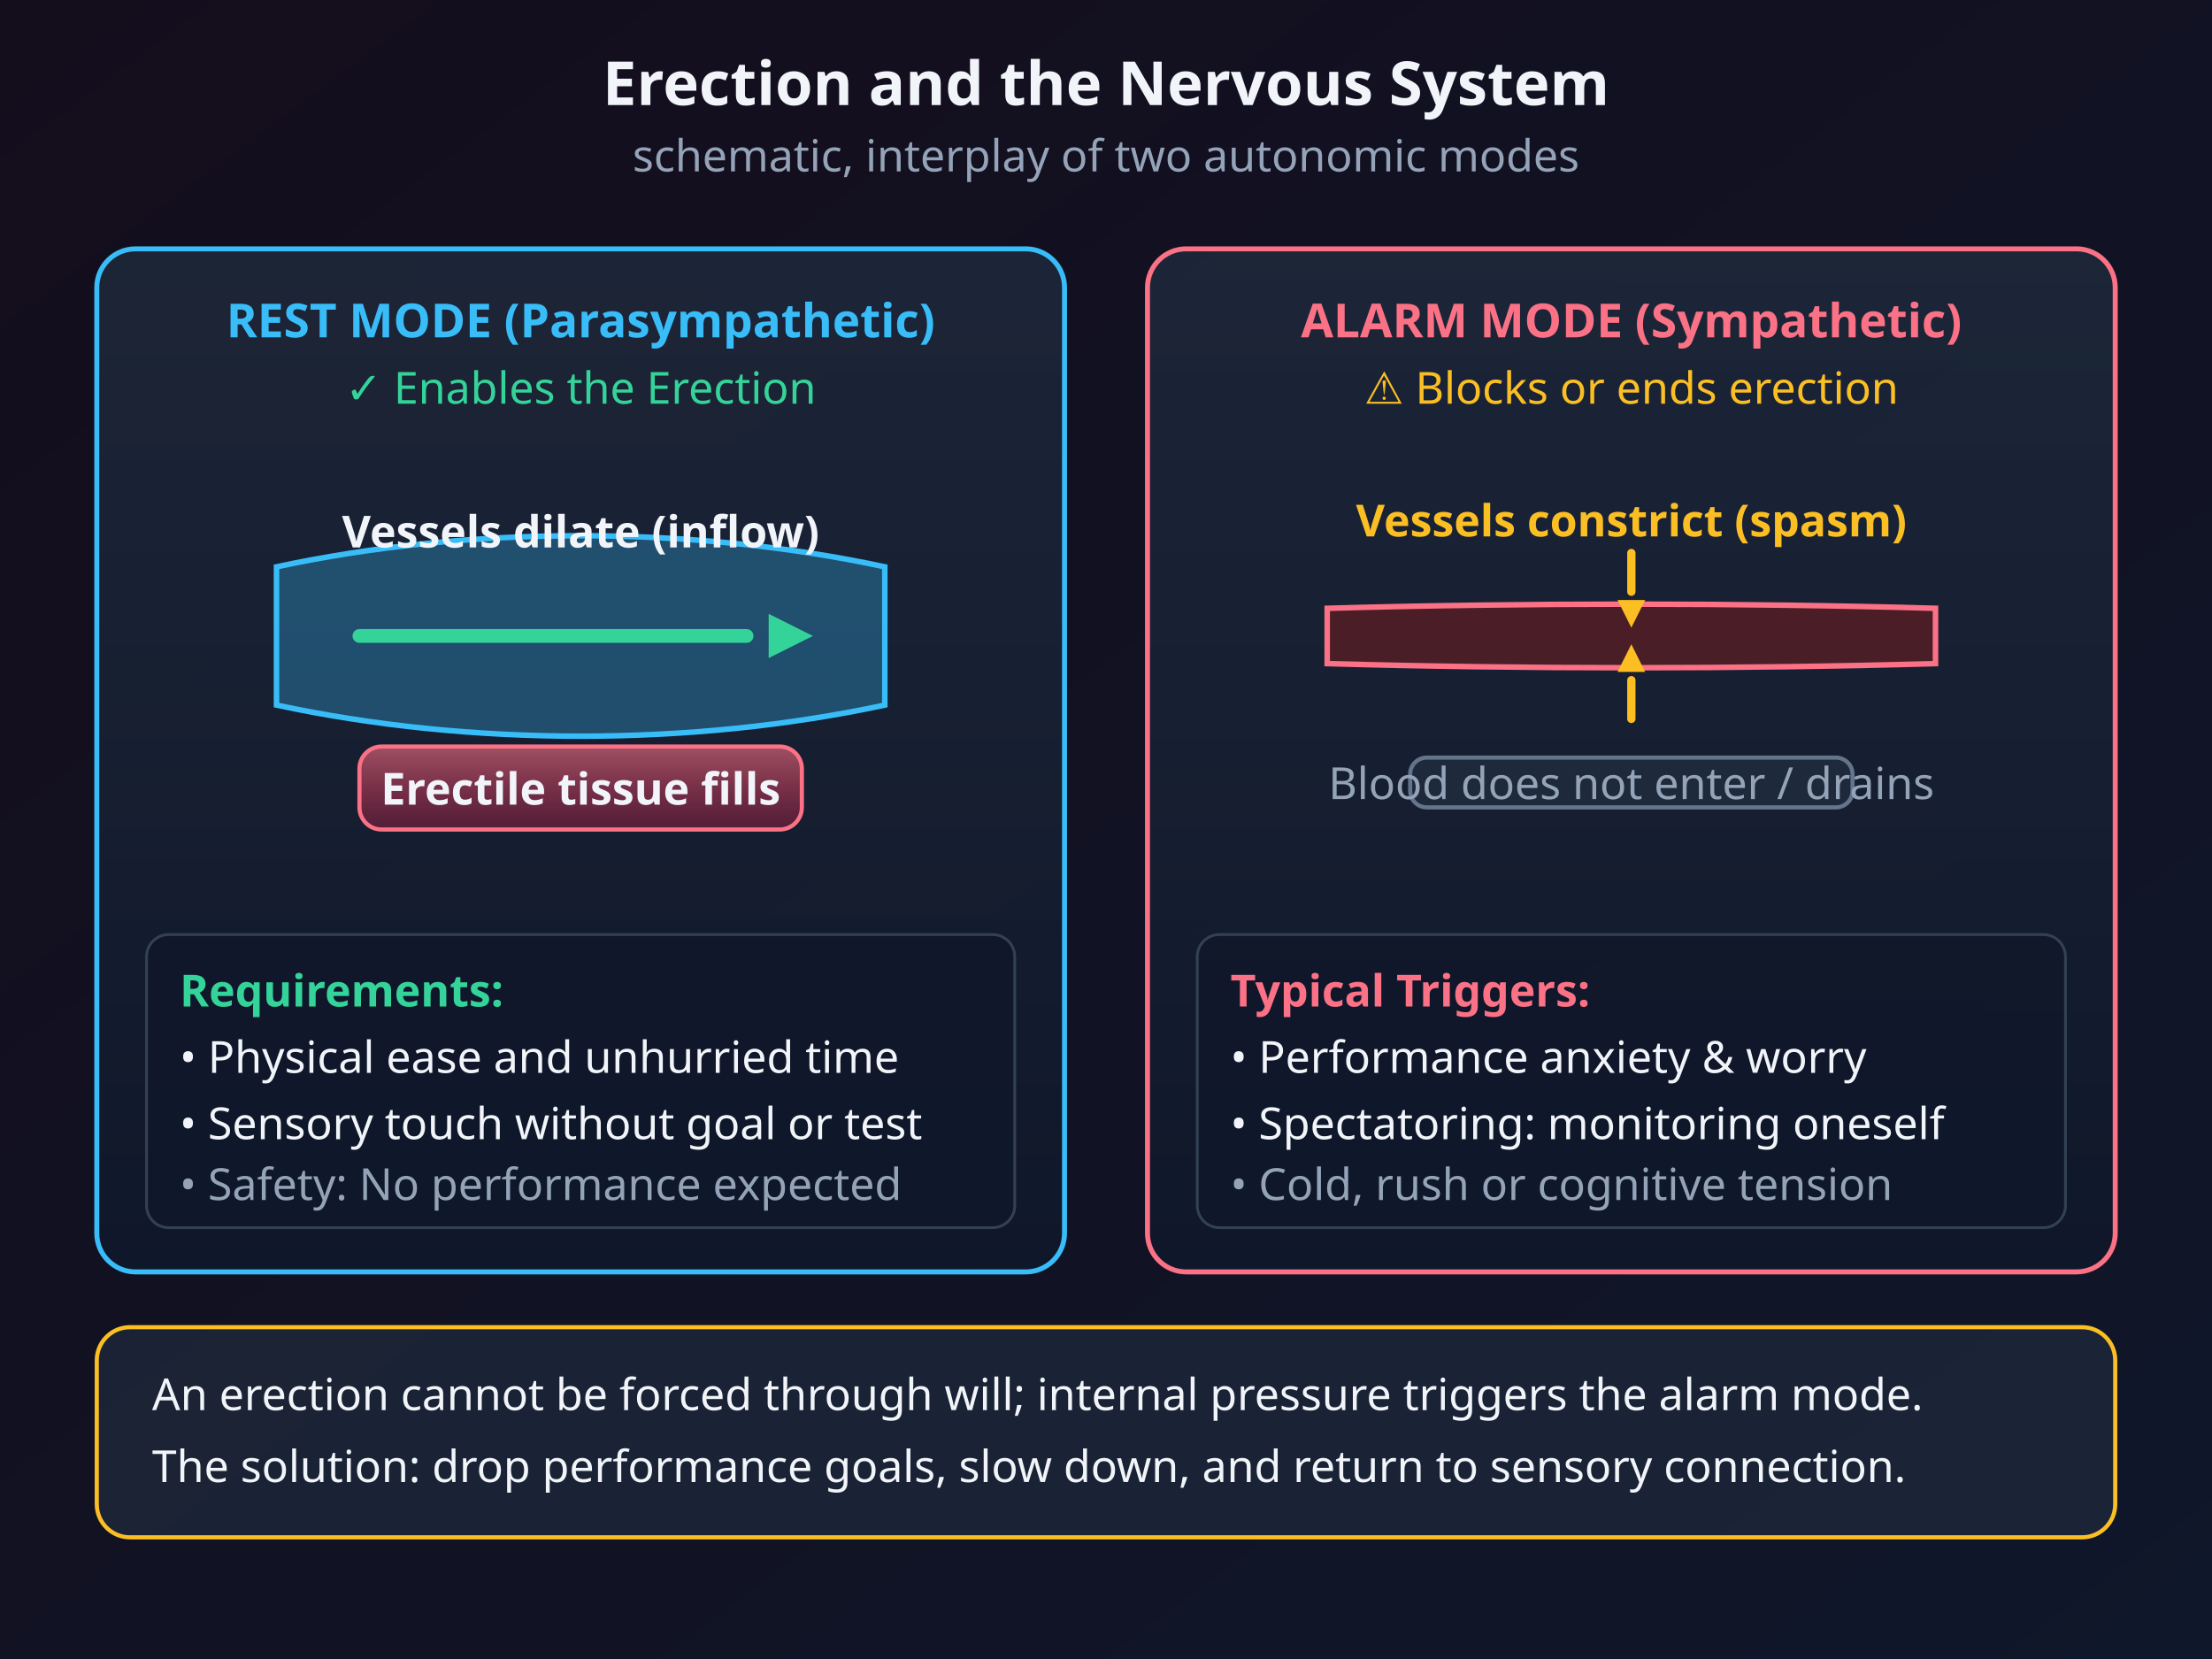
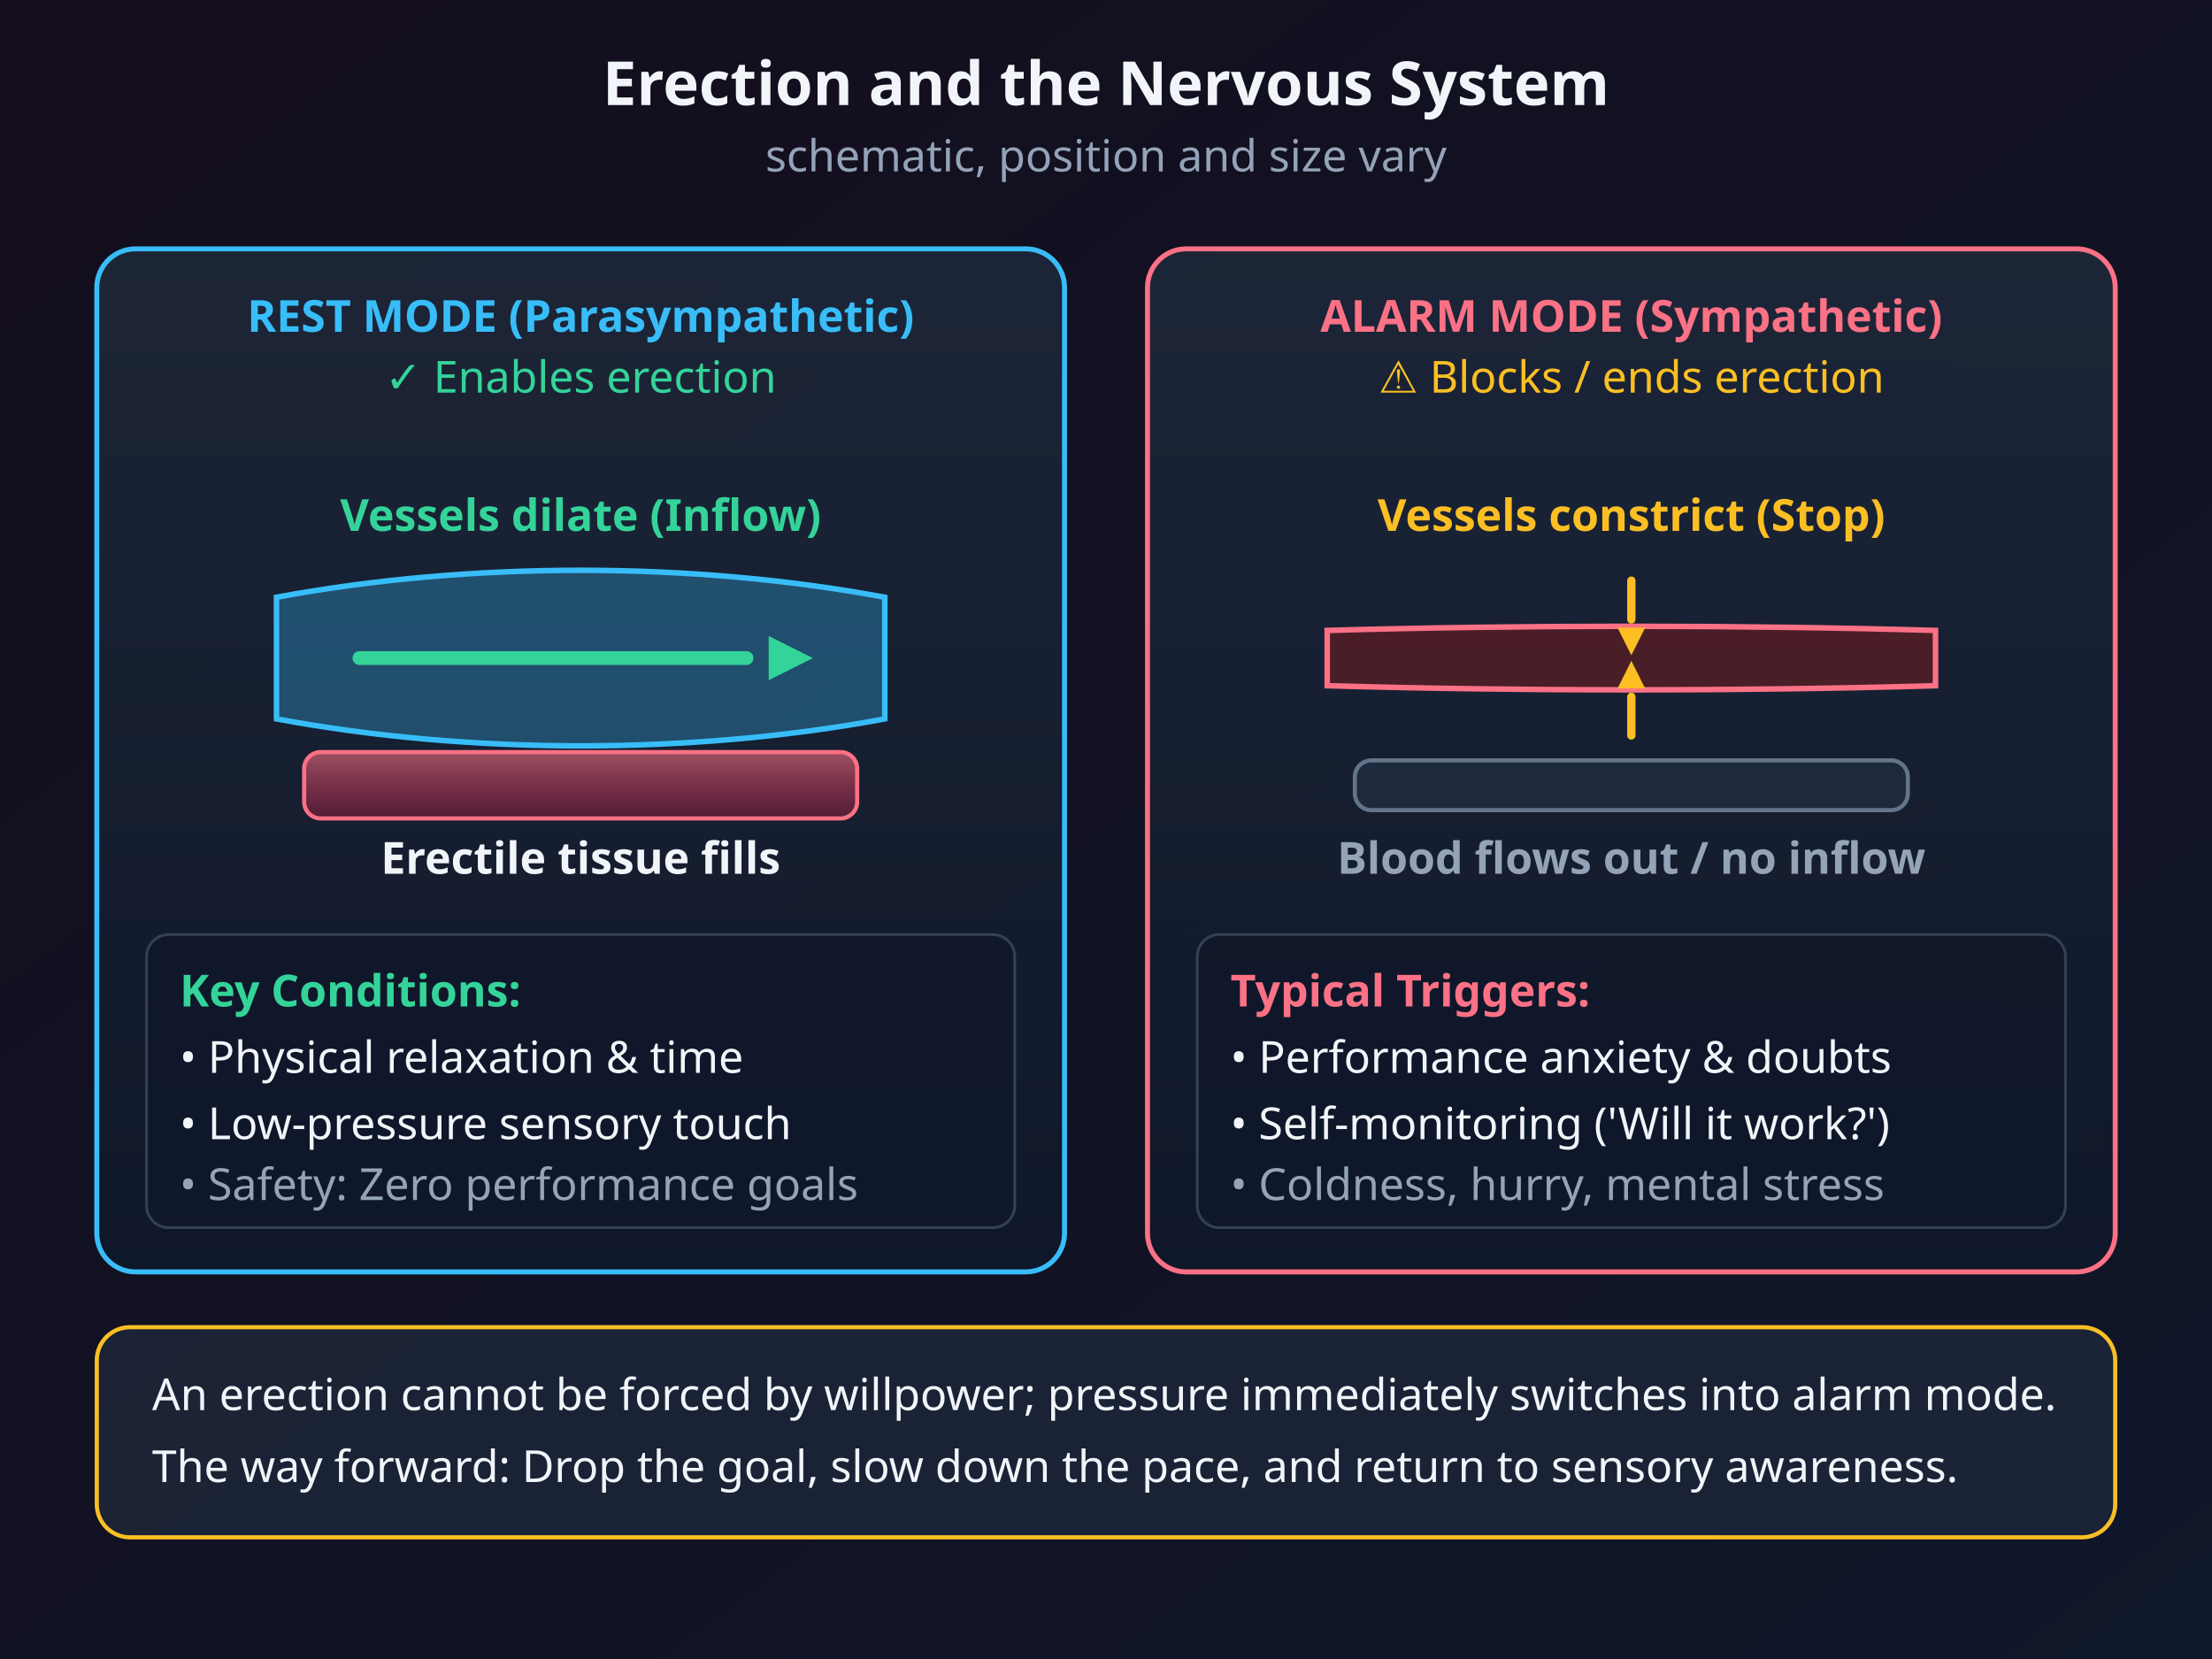
<svg xmlns="http://www.w3.org/2000/svg" viewBox="0 0 800 600" width="800" height="600">
  <defs>
    <linearGradient id="bg" x1="0" y1="0" x2="1" y2="1">
      <stop offset="0%" stop-color="#140D1C" />
      <stop offset="100%" stop-color="#0F172A" />
    </linearGradient>
    <linearGradient id="card" x1="0" y1="0" x2="0" y2="1">
      <stop offset="0%" stop-color="#1E293B" stop-opacity="0.85" />
      <stop offset="100%" stop-color="#0F172A" stop-opacity="0.95" />
    </linearGradient>
    <linearGradient id="bowlGrad" x1="0" y1="0" x2="0" y2="1">
      <stop offset="0%" stop-color="#FB7185" stop-opacity="0.6" />
      <stop offset="100%" stop-color="#E11D48" stop-opacity="0.3" />
    </linearGradient>
  </defs>
  <rect width="800" height="600" fill="url(#bg)" />
  <text x="400" y="38" text-anchor="middle" font-family="sans-serif" font-size="22" font-weight="700" fill="#F1F5F9">Erection and the Nervous System</text>
-   <text x="400" y="62" text-anchor="middle" font-family="sans-serif" font-size="16" fill="#94A3B8">schematic, interplay of two autonomic modes</text>
+   <text x="400" y="62" text-anchor="middle" font-family="sans-serif" font-size="16" fill="#94A3B8">schematic, position and size vary</text>
  <g transform="translate(35, 90)">
    <rect width="350" height="370" rx="14" fill="url(#card)" stroke="#38BDF8" stroke-width="1.8" />
-     <text x="175" y="32" text-anchor="middle" font-family="sans-serif" font-size="17" font-weight="700" fill="#38BDF8">REST MODE (Parasympathetic)</text>
-     <text x="175" y="56" text-anchor="middle" font-family="sans-serif" font-size="16" fill="#34D399">✓ Enables the Erection</text>
-     <g transform="translate(175, 140)">
-       <path d="M-110 -25 C-40 -40 40 -40 110 -25 L110 25 C40 40 -40 40 -110 25 Z" fill="#38BDF8" fill-opacity="0.3" stroke="#38BDF8" stroke-width="2" />
+     <text x="175" y="30" text-anchor="middle" font-family="sans-serif" font-size="16" font-weight="700" fill="#38BDF8">REST MODE (Parasympathetic)</text>
+     <text x="175" y="52" text-anchor="middle" font-family="sans-serif" font-size="16" fill="#34D399">✓ Enables erection</text>
+     <g transform="translate(175, 148)">
+       <text x="0" y="-46" text-anchor="middle" font-family="sans-serif" font-size="16" font-weight="700" fill="#34D399">Vessels dilate (Inflow)</text>
+       <path d="M-110 -22 C-40 -35 40 -35 110 -22 L110 22 C40 35 -40 35 -110 22 Z" fill="#38BDF8" fill-opacity="0.3" stroke="#38BDF8" stroke-width="2" />
      <path d="M-80 0 L60 0" stroke="#34D399" stroke-width="5" stroke-linecap="round" />
      <polygon points="0,-8 16,0 0,8" fill="#34D399" transform="translate(68 0)" />
-       <text x="0" y="-32" text-anchor="middle" font-family="sans-serif" font-size="16" font-weight="700" fill="#F1F5F9">Vessels dilate (inflow)</text>
-       <rect x="-80" y="40" width="160" height="30" rx="8" fill="url(#bowlGrad)" stroke="#FB7185" stroke-width="1.5" />
-       <text x="0" y="61" text-anchor="middle" font-family="sans-serif" font-size="16" font-weight="700" fill="#F1F5F9">Erectile tissue fills</text>
+       <rect x="-100" y="34" width="200" height="24" rx="6" fill="url(#bowlGrad)" stroke="#FB7185" stroke-width="1.5" />
+       <text x="0" y="78" text-anchor="middle" font-family="sans-serif" font-size="16" font-weight="700" fill="#F1F5F9">Erectile tissue fills</text>
    </g>
    <rect x="18" y="248" width="314" height="106" rx="8" fill="#0F172A" fill-opacity="0.8" stroke="#334155" stroke-width="1" />
-     <text x="30" y="274" font-family="sans-serif" font-size="16" font-weight="700" fill="#34D399">Requirements:</text>
-     <text x="30" y="298" font-family="sans-serif" font-size="16" fill="#F1F5F9">• Physical ease and unhurried time</text>
-     <text x="30" y="322" font-family="sans-serif" font-size="16" fill="#F1F5F9">• Sensory touch without goal or test</text>
-     <text x="30" y="344" font-family="sans-serif" font-size="16" fill="#94A3B8">• Safety: No performance expected</text>
+     <text x="30" y="274" font-family="sans-serif" font-size="16" font-weight="700" fill="#34D399">Key Conditions:</text>
+     <text x="30" y="298" font-family="sans-serif" font-size="16" fill="#F1F5F9">• Physical relaxation &amp; time</text>
+     <text x="30" y="322" font-family="sans-serif" font-size="16" fill="#F1F5F9">• Low-pressure sensory touch</text>
+     <text x="30" y="344" font-family="sans-serif" font-size="16" fill="#94A3B8">• Safety: Zero performance goals</text>
  </g>
  <g transform="translate(415, 90)">
    <rect width="350" height="370" rx="14" fill="url(#card)" stroke="#FB7185" stroke-width="1.8" />
-     <text x="175" y="32" text-anchor="middle" font-family="sans-serif" font-size="17" font-weight="700" fill="#FB7185">ALARM MODE (Sympathetic)</text>
-     <text x="175" y="56" text-anchor="middle" font-family="sans-serif" font-size="16" fill="#FBBF24">⚠ Blocks or ends erection</text>
-     <g transform="translate(175, 140)">
+     <text x="175" y="30" text-anchor="middle" font-family="sans-serif" font-size="16" font-weight="700" fill="#FB7185">ALARM MODE (Sympathetic)</text>
+     <text x="175" y="52" text-anchor="middle" font-family="sans-serif" font-size="16" fill="#FBBF24">⚠ Blocks / ends erection</text>
+     <g transform="translate(175, 148)">
+       <text x="0" y="-46" text-anchor="middle" font-family="sans-serif" font-size="16" font-weight="700" fill="#FBBF24">Vessels constrict (Stop)</text>
      <path d="M-110 -10 C-40 -12 40 -12 110 -10 L110 10 C40 12 -40 12 -110 10 Z" fill="#7F1D1D" fill-opacity="0.5" stroke="#FB7185" stroke-width="2" />
-       <path d="M0 -30 L0 -16" stroke="#FBBF24" stroke-width="3" stroke-linecap="round" />
-       <polygon points="0,-5 10,0 0,5" fill="#FBBF24" transform="translate(0 -13) rotate(90)" />
-       <path d="M0 30 L0 16" stroke="#FBBF24" stroke-width="3" stroke-linecap="round" />
-       <polygon points="0,-5 10,0 0,5" fill="#FBBF24" transform="translate(0 13) rotate(-90)" />
-       <text x="0" y="-36" text-anchor="middle" font-family="sans-serif" font-size="16" font-weight="700" fill="#FBBF24">Vessels constrict (spasm)</text>
-       <rect x="-80" y="44" width="160" height="18" rx="6" fill="#1E293B" stroke="#64748B" stroke-width="1.5" />
-       <text x="0" y="59" text-anchor="middle" font-family="sans-serif" font-size="16" fill="#94A3B8">Blood does not enter / drains</text>
+       <path d="M0 -28 L0 -14" stroke="#FBBF24" stroke-width="3" stroke-linecap="round" />
+       <polygon points="0,-5 10,0 0,5" fill="#FBBF24" transform="translate(0 -11) rotate(90)" />
+       <path d="M0 28 L0 14" stroke="#FBBF24" stroke-width="3" stroke-linecap="round" />
+       <polygon points="0,-5 10,0 0,5" fill="#FBBF24" transform="translate(0 11) rotate(-90)" />
+       <rect x="-100" y="37" width="200" height="18" rx="6" fill="#1E293B" stroke="#64748B" stroke-width="1.5" />
+       <text x="0" y="78" text-anchor="middle" font-family="sans-serif" font-size="16" font-weight="700" fill="#94A3B8">Blood flows out / no inflow</text>
    </g>
    <rect x="18" y="248" width="314" height="106" rx="8" fill="#0F172A" fill-opacity="0.8" stroke="#334155" stroke-width="1" />
    <text x="30" y="274" font-family="sans-serif" font-size="16" font-weight="700" fill="#FB7185">Typical Triggers:</text>
-     <text x="30" y="298" font-family="sans-serif" font-size="16" fill="#F1F5F9">• Performance anxiety &amp; worry</text>
-     <text x="30" y="322" font-family="sans-serif" font-size="16" fill="#F1F5F9">• Spectatoring: monitoring oneself</text>
-     <text x="30" y="344" font-family="sans-serif" font-size="16" fill="#94A3B8">• Cold, rush or cognitive tension</text>
+     <text x="30" y="298" font-family="sans-serif" font-size="16" fill="#F1F5F9">• Performance anxiety &amp; doubts</text>
+     <text x="30" y="322" font-family="sans-serif" font-size="16" fill="#F1F5F9">• Self-monitoring ('Will it work?')</text>
+     <text x="30" y="344" font-family="sans-serif" font-size="16" fill="#94A3B8">• Coldness, hurry, mental stress</text>
  </g>
  <rect x="35" y="480" width="730" height="76" rx="12" fill="#1E293B" fill-opacity="0.75" stroke="#FBBF24" stroke-width="1.5" />
-   <text x="55" y="510" font-family="sans-serif" font-size="16" fill="#F1F5F9">An erection cannot be forced through will; internal pressure triggers the alarm mode.</text>
-   <text x="55" y="536" font-family="sans-serif" font-size="16" fill="#F1F5F9">The solution: drop performance goals, slow down, and return to sensory connection.</text>
+   <text x="55" y="510" font-family="sans-serif" font-size="16" fill="#F1F5F9">An erection cannot be forced by willpower; pressure immediately switches into alarm mode.</text>
+   <text x="55" y="536" font-family="sans-serif" font-size="16" fill="#F1F5F9">The way forward: Drop the goal, slow down the pace, and return to sensory awareness.</text>
</svg>
